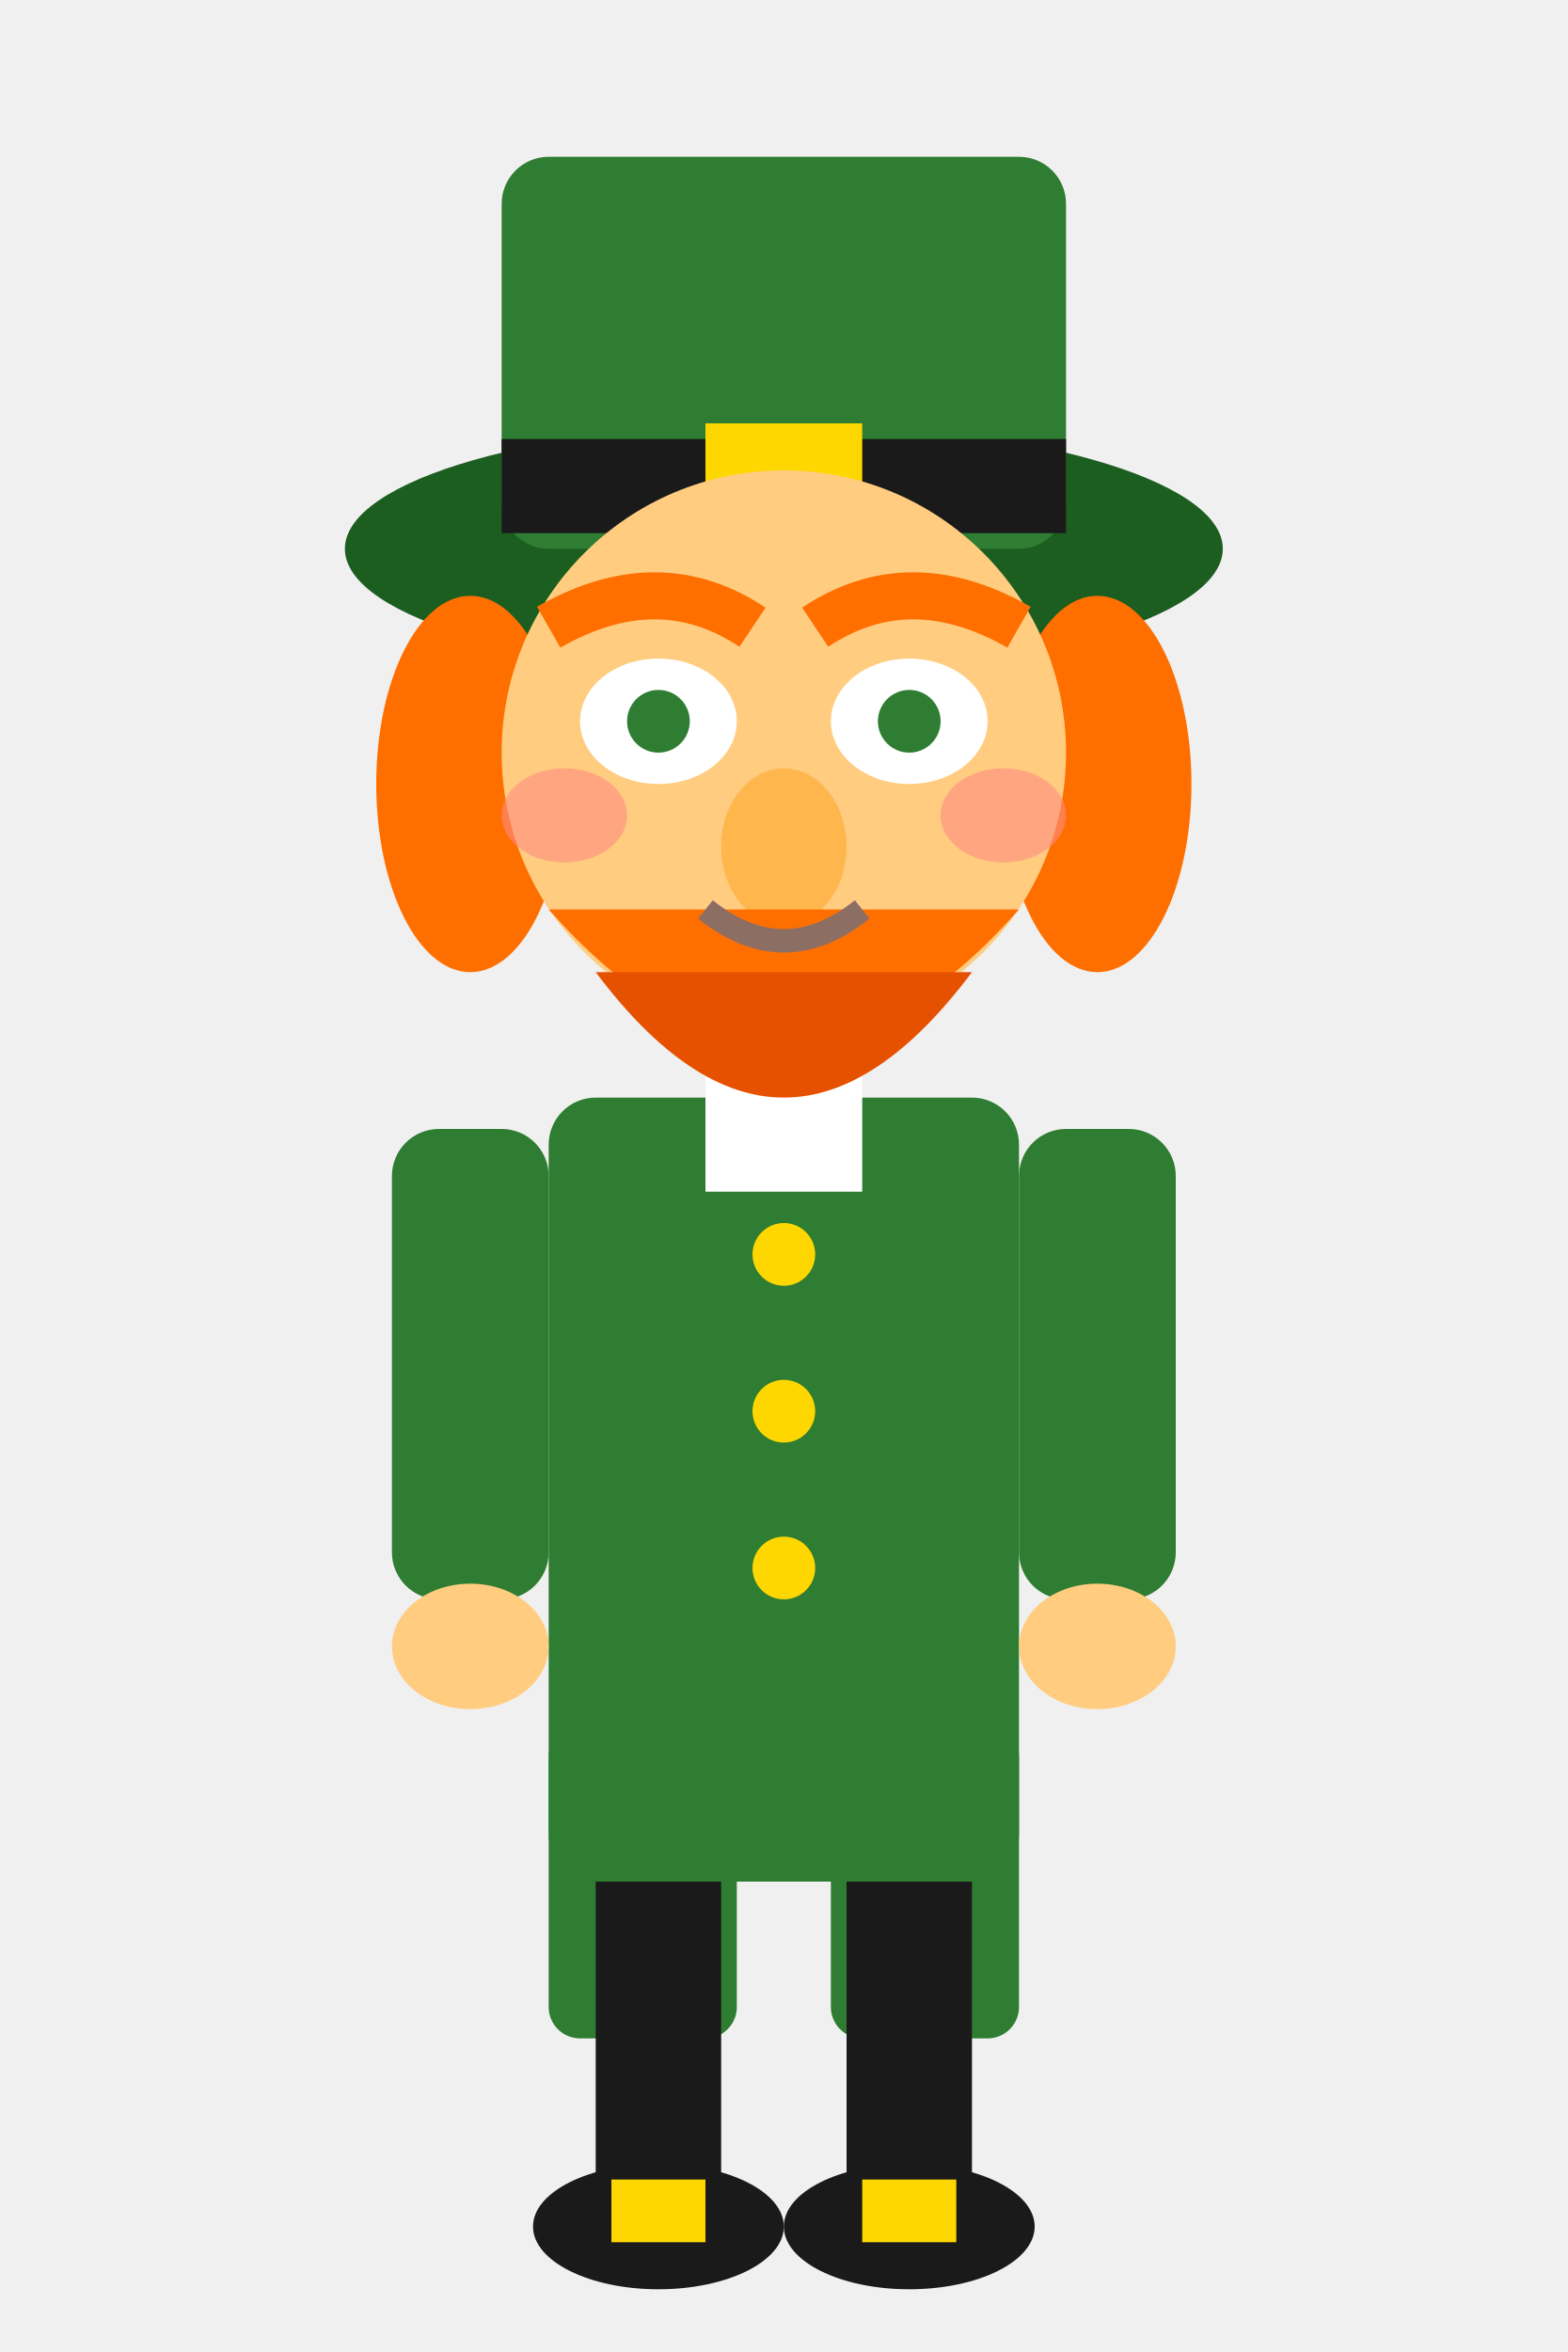
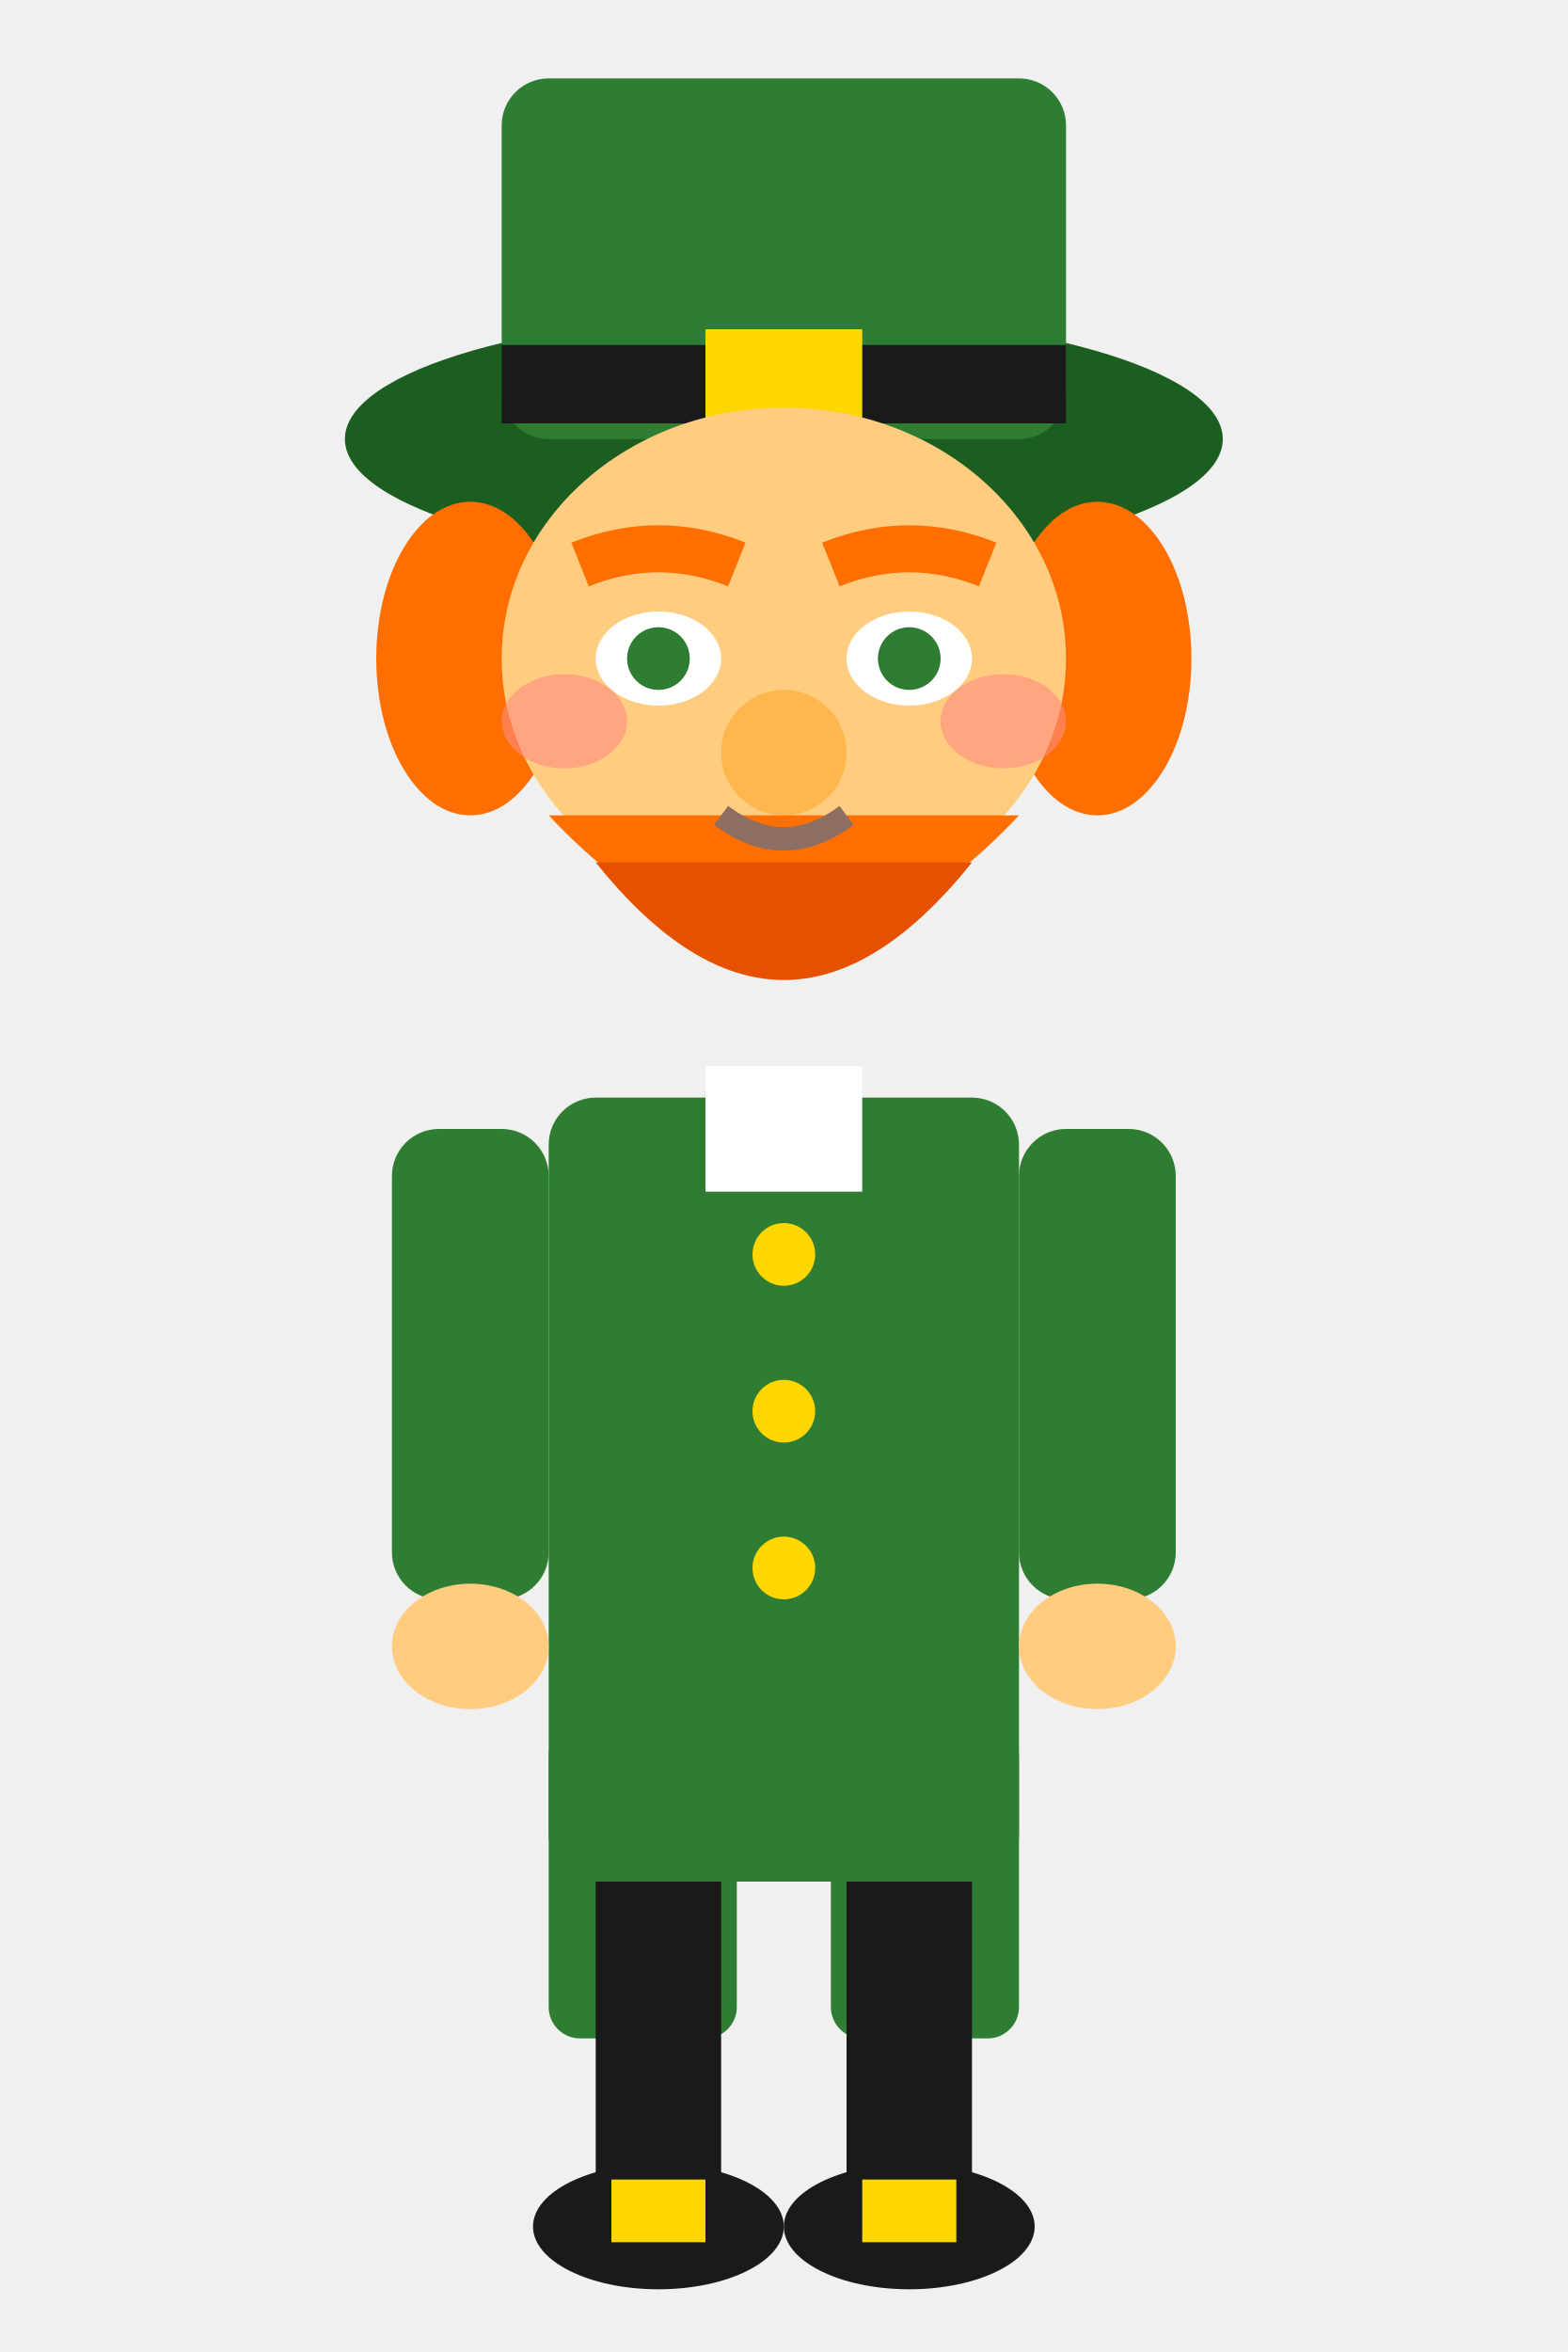
<svg xmlns="http://www.w3.org/2000/svg" viewBox="0 0 100 150" width="100" height="150">
  <g id="body">
    <rect x="35" y="70" width="30" height="50" rx="3" fill="#2e7d32" />
    <rect x="35" y="110" width="12" height="20" rx="2" fill="#2e7d32" />
    <rect x="53" y="110" width="12" height="20" rx="2" fill="#2e7d32" />
    <circle cx="50" cy="80" r="2" fill="#ffd700" />
    <circle cx="50" cy="90" r="2" fill="#ffd700" />
    <circle cx="50" cy="100" r="2" fill="#ffd700" />
    <rect x="45" y="68" width="10" height="8" fill="#ffffff" />
    <rect x="25" y="72" width="10" height="30" rx="3" fill="#2e7d32" />
    <rect x="65" y="72" width="10" height="30" rx="3" fill="#2e7d32" />
    <ellipse cx="30" cy="105" rx="5" ry="4" fill="#ffcc80" />
    <ellipse cx="70" cy="105" rx="5" ry="4" fill="#ffcc80" />
    <rect x="38" y="120" width="8" height="20" fill="#1a1a1a" />
    <rect x="54" y="120" width="8" height="20" fill="#1a1a1a" />
    <ellipse cx="42" cy="142" rx="8" ry="4" fill="#1a1a1a" />
    <ellipse cx="58" cy="142" rx="8" ry="4" fill="#1a1a1a" />
    <rect x="39" y="139" width="6" height="4" fill="#ffd700" />
    <rect x="55" y="139" width="6" height="4" fill="#ffd700" />
  </g>
  <g id="head-top">
-     <ellipse cx="50" cy="35" rx="28" ry="8" fill="#1b5e20" />
-     <rect x="32" y="10" width="36" height="25" rx="3" fill="#2e7d32" />
-     <rect x="32" y="28" width="36" height="6" fill="#1a1a1a" />
-     <rect x="45" y="27" width="10" height="8" fill="#ffd700" />
-     <ellipse cx="30" cy="50" rx="6" ry="12" fill="#ff6f00" />
-     <ellipse cx="70" cy="50" rx="6" ry="12" fill="#ff6f00" />
-     <ellipse cx="50" cy="48" rx="18" ry="18" fill="#ffcc80" />
-     <ellipse cx="36" cy="52" rx="4" ry="3" fill="#ff8a80" opacity="0.6" />
-     <ellipse cx="64" cy="52" rx="4" ry="3" fill="#ff8a80" opacity="0.6" />
-     <path id="brow-left" d="M35 40 Q42 36 48 40" stroke="#ff6f00" stroke-width="3" fill="none" />
-     <path id="brow-right" d="M52 40 Q58 36 65 40" stroke="#ff6f00" stroke-width="3" fill="none" />
-     <ellipse id="eye-left-white" cx="42" cy="46" rx="5" ry="4" fill="#ffffff" />
-     <ellipse id="eye-right-white" cx="58" cy="46" rx="5" ry="4" fill="#ffffff" />
-     <circle id="eye-left-pupil" class="pupil" cx="42" cy="46" r="2" fill="#2e7d32" />
-     <circle id="eye-right-pupil" class="pupil" cx="58" cy="46" r="2" fill="#2e7d32" />
-     <circle id="eye-left-highlight" cx="41" cy="45" r="1" fill="#fff" opacity="0" />
-     <circle id="eye-right-highlight" cx="57" cy="45" r="1" fill="#fff" opacity="0" />
-     <ellipse cx="50" cy="54" rx="4" ry="5" fill="#ffb74d" />
+     <ellipse cx="50" cy="28" rx="28" ry="8" fill="#1b5e20" />
+     <rect x="32" y="5" width="36" height="23" rx="3" fill="#2e7d32" />
+     <rect x="32" y="22" width="36" height="5" fill="#1a1a1a" />
+     <rect x="45" y="21" width="10" height="7" fill="#ffd700" />
+     <ellipse cx="30" cy="42" rx="6" ry="10" fill="#ff6f00" />
+     <ellipse cx="70" cy="42" rx="6" ry="10" fill="#ff6f00" />
+     <ellipse cx="50" cy="42" rx="18" ry="16" fill="#ffcc80" />
+     <ellipse cx="36" cy="46" rx="4" ry="3" fill="#ff8a80" opacity="0.6" />
+     <ellipse cx="64" cy="46" rx="4" ry="3" fill="#ff8a80" opacity="0.6" />
+     <path id="brow-left" d="M37 36 Q42 34 47 36" stroke="#ff6f00" stroke-width="3" fill="none" />
+     <path id="brow-right" d="M53 36 Q58 34 63 36" stroke="#ff6f00" stroke-width="3" fill="none" />
+     <ellipse id="eye-left-white" cx="42" cy="42" rx="4" ry="3" fill="#ffffff" />
+     <ellipse id="eye-right-white" cx="58" cy="42" rx="4" ry="3" fill="#ffffff" />
+     <circle id="eye-left-pupil" class="pupil" cx="42" cy="42" r="2" fill="#2e7d32" />
+     <circle id="eye-right-pupil" class="pupil" cx="58" cy="42" r="2" fill="#2e7d32" />
+     <circle id="eye-left-highlight" cx="41" cy="41" r="1" fill="#fff" opacity="0" />
+     <circle id="eye-right-highlight" cx="57" cy="41" r="1" fill="#fff" opacity="0" />
+     <ellipse cx="50" cy="48" rx="4" ry="4" fill="#ffb74d" />
  </g>
  <g id="head-bottom">
-     <path d="M35 58 Q50 75 65 58" fill="#ff6f00" />
-     <path d="M38 62 Q50 78 62 62" fill="#e65100" />
-     <path id="mouth-closed" d="M45 58 Q50 62 55 58" stroke="#8d6e63" stroke-width="1.5" fill="none" />
-     <ellipse id="mouth-open" cx="50" cy="59" rx="4" ry="3" fill="#5d4037" opacity="0" />
+     <path d="M35 52 Q50 68 65 52" fill="#ff6f00" />
+     <path d="M38 55 Q50 70 62 55" fill="#e65100" />
+     <path id="mouth-closed" d="M46 52 Q50 55 54 52" stroke="#8d6e63" stroke-width="1.5" fill="none" />
+     <ellipse id="mouth-open" cx="50" cy="53" rx="4" ry="3" fill="#5d4037" opacity="0" />
  </g>
</svg>
